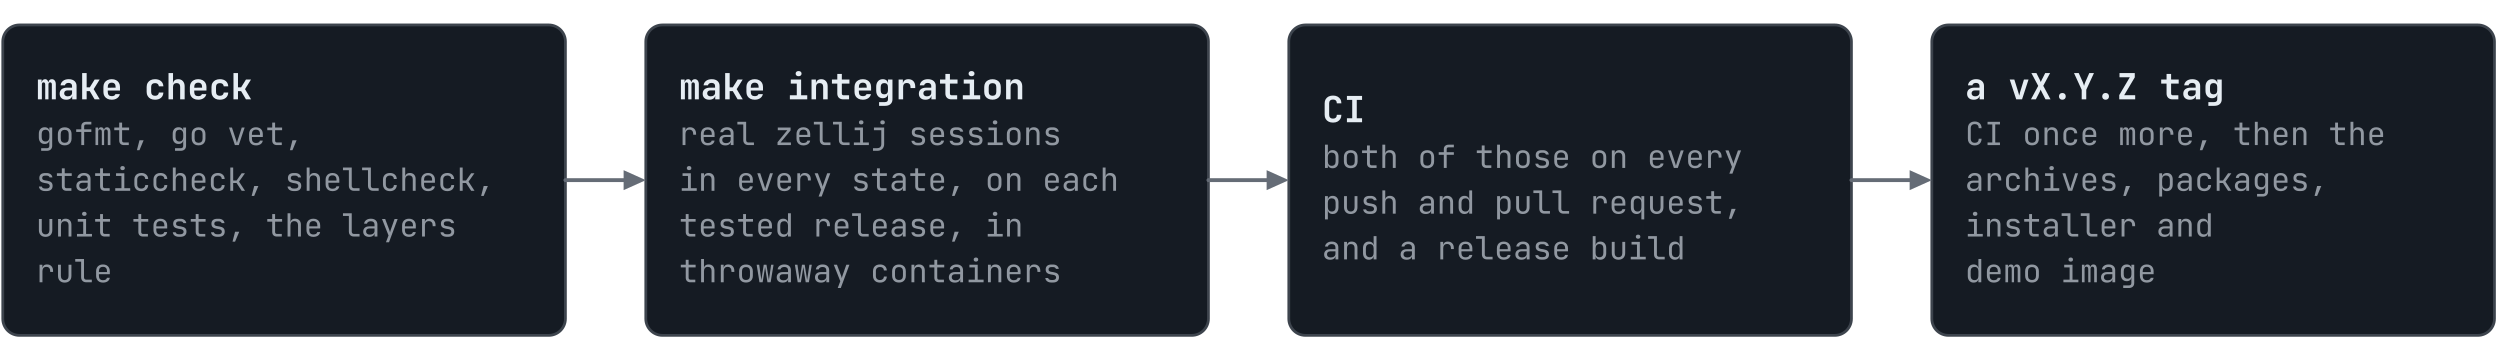
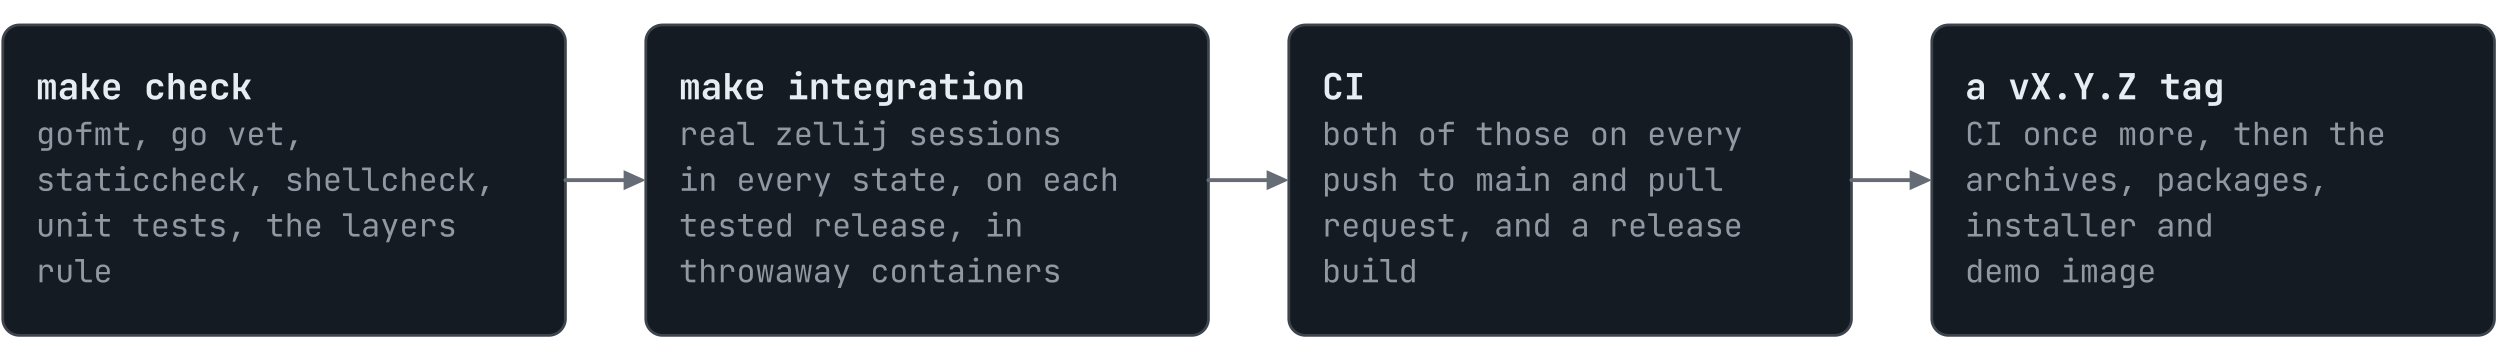
- <svg xmlns="http://www.w3.org/2000/svg" viewBox="-1 -1 902 130" width="902" height="130" role="img" aria-label="From a change to a release. make check runs gofmt, go vet, staticcheck, shellcheck, the unit tests and the layers test. make integration runs real zellij releases in throwaway containers. CI runs both on every push and pull request with a release build. A vX.Y.Z tag runs all of CI, then builds the archives, packages, checksums and the installer, and pushes the demo image.">
+ <svg xmlns="http://www.w3.org/2000/svg" viewBox="-1 -1 902 130" width="902" height="130" role="img" aria-label="From a change to a release. make check runs gofmt, go vet, staticcheck, shellcheck, the unit tests and the layers test. make integration runs real zellij releases in throwaway containers. CI runs both on every push to main and pull request, with a release build. A vX.Y.Z tag runs all of CI, then builds the archives, packages, installer and demo image.">
  <defs>
    <path id="g0" d="M52 0V-550H154V-476H175L158 -458Q158 -504 184 -532Q210 -560 251 -560Q295 -560 320 -524Q344 -488 344 -427L322 -476H356L343 -458Q343 -504 369 -532Q395 -560 438 -560Q489 -560 519 -522Q549 -484 549 -419V0H439V-414Q439 -441 427 -456Q415 -472 392 -472Q370 -472 358 -457Q345 -442 345 -414V0H255V-414Q255 -442 243 -457Q231 -472 208 -472Q185 -472 174 -457Q162 -442 162 -414V0Z" />
    <path id="g1" d="M239 10Q154 10 105 -35Q56 -80 56 -156Q56 -237 110 -281Q164 -325 263 -325H400V-372Q400 -412 374 -434Q348 -457 303 -457Q262 -457 235 -439Q208 -421 203 -390H81Q90 -468 151 -514Q212 -560 307 -560Q408 -560 466 -510Q525 -459 525 -373V0H404V-96H384L404 -123Q404 -62 359 -26Q314 10 239 10ZM280 -84Q333 -84 366 -111Q400 -138 400 -181V-248H265Q227 -248 204 -226Q181 -204 181 -168Q181 -129 208 -106Q234 -84 280 -84Z" />
    <path id="g2" d="M80 0V-730H205V-334H292L426 -550H566L400 -284L569 0H426L292 -228H205V0Z" />
    <path id="g3" d="M301 10Q231 10 179 -17Q127 -44 98 -92Q70 -141 70 -206V-344Q70 -409 98 -458Q127 -506 179 -533Q231 -560 301 -560Q370 -560 422 -533Q473 -506 502 -458Q530 -409 530 -344V-245H191V-206Q191 -148 219 -118Q247 -89 302 -89Q344 -89 370 -104Q396 -118 403 -146H526Q512 -75 450 -32Q389 10 301 10ZM409 -315V-345Q409 -402 382 -432Q355 -463 301 -463Q247 -463 219 -432Q191 -401 191 -344V-323L418 -325Z" />
    <path id="g4" d="M303 10Q233 10 180 -16Q128 -43 99 -92Q70 -140 70 -206V-344Q70 -411 99 -459Q128 -507 180 -534Q233 -560 303 -560Q407 -560 469 -506Q531 -453 534 -361H409Q406 -404 378 -428Q351 -451 303 -451Q253 -451 224 -424Q195 -396 195 -345V-206Q195 -155 224 -127Q253 -99 303 -99Q351 -99 378 -122Q406 -146 409 -189H534Q531 -97 469 -44Q407 10 303 10Z" />
    <path id="g5" d="M77 0V-730H202V-550L199 -445H233L199 -416Q199 -484 238 -522Q278 -560 347 -560Q428 -560 476 -506Q525 -452 525 -361V0H400V-348Q400 -398 374 -425Q348 -452 301 -452Q255 -452 228 -424Q202 -396 202 -344V0Z" />
    <path id="g6" d="M161 180V98H336Q378 98 398 79Q417 60 417 20V-50L419 -150H401L418 -165Q418 -105 378 -70Q338 -35 271 -35Q186 -35 137 -90Q88 -146 88 -240V-356Q88 -450 137 -505Q186 -560 271 -560Q338 -560 378 -525Q418 -490 418 -430L401 -445H418V-550H507V20Q507 94 462 137Q416 180 335 180ZM298 -113Q354 -113 386 -148Q418 -183 418 -245V-350Q418 -412 386 -447Q354 -482 298 -482Q241 -482 210 -448Q178 -414 178 -350V-245Q178 -181 210 -147Q241 -113 298 -113Z" />
    <path id="g7" d="M300 8Q234 8 186 -17Q138 -42 112 -90Q85 -137 85 -202V-348Q85 -414 112 -461Q138 -508 186 -533Q234 -558 300 -558Q366 -558 414 -533Q462 -508 488 -461Q515 -414 515 -349V-202Q515 -137 488 -90Q462 -42 414 -17Q366 8 300 8ZM300 -72Q359 -72 392 -105Q425 -138 425 -202V-348Q425 -412 392 -445Q359 -478 300 -478Q242 -478 208 -445Q175 -412 175 -348V-202Q175 -138 208 -105Q242 -72 300 -72Z" />
    <path id="g8" d="M220 0V-413H60V-495H220V-590Q220 -655 261 -692Q302 -730 374 -730H535V-648H374Q343 -648 326 -634Q310 -619 310 -590V-495H535V-413H310V0Z" />
    <path id="g9" d="M66 0V-550H145V-484H163L149 -460Q149 -506 174 -533Q198 -560 240 -560Q286 -560 311 -526Q336 -492 336 -430L309 -484H351L332 -460Q332 -506 358 -533Q383 -560 425 -560Q477 -560 506 -521Q534 -482 534 -418V0H451V-419Q451 -453 436 -472Q422 -491 394 -491Q367 -491 352 -472Q336 -454 336 -420V0H264V-419Q264 -454 248 -472Q233 -491 205 -491Q177 -491 163 -472Q149 -454 149 -420V0Z" />
    <path id="g10" d="M360 0Q289 0 250 -38Q210 -76 210 -145V-468H55V-550H210V-705H300V-550H520V-468H300V-145Q300 -82 360 -82H510V0Z" />
    <path id="g11" d="M165 160 245 -151H375L245 160Z" />
    <path id="g12" d="M239 0 55 -550H147L269 -180Q280 -147 289 -116Q298 -86 302 -69Q307 -86 316 -116Q325 -147 335 -180L454 -550H545L361 0Z" />
    <path id="g13" d="M300 10Q235 10 186 -16Q138 -42 112 -90Q85 -137 85 -200V-350Q85 -414 112 -461Q138 -508 186 -534Q235 -560 300 -560Q365 -560 414 -534Q462 -508 488 -461Q515 -414 515 -350V-253H173V-200Q173 -135 206 -100Q239 -66 300 -66Q352 -66 384 -84Q416 -103 423 -140H513Q504 -71 446 -30Q387 10 300 10ZM427 -313V-350Q427 -415 394 -450Q362 -485 300 -485Q239 -485 206 -450Q173 -415 173 -350V-321H434Z" />
    <path id="g14" d="M283 8Q227 8 186 -10Q144 -27 120 -59Q95 -91 90 -135H180Q186 -106 212 -89Q239 -72 283 -72H325Q378 -72 404 -94Q430 -115 430 -151Q430 -186 406 -206Q383 -227 337 -234L263 -246Q182 -260 142 -296Q103 -333 103 -403Q103 -477 150 -518Q197 -558 291 -558H329Q408 -558 456 -521Q504 -484 514 -421H424Q418 -447 394 -462Q370 -478 329 -478H291Q240 -478 216 -459Q193 -440 193 -402Q193 -368 213 -352Q233 -336 276 -329L350 -317Q439 -303 480 -265Q520 -227 520 -155Q520 -79 472 -36Q423 8 325 8Z" />
    <path id="g15" d="M252 10Q165 10 115 -34Q65 -79 65 -155Q65 -232 115 -276Q165 -320 250 -320H420V-375Q420 -426 390 -454Q359 -481 303 -481Q254 -481 221 -460Q188 -440 183 -405H93Q102 -476 160 -518Q218 -560 305 -560Q400 -560 455 -511Q510 -462 510 -378V0H422V-105H407L422 -120Q422 -60 376 -25Q329 10 252 10ZM274 -61Q338 -61 379 -93Q420 -125 420 -175V-253H252Q207 -253 181 -228Q155 -203 155 -160Q155 -114 186 -88Q218 -61 274 -61Z" />
    <path id="g16" d="M85 0V-82H280V-468H110V-550H370V-82H555V0ZM315 -649Q282 -649 263 -666Q244 -683 244 -712Q244 -742 263 -760Q282 -777 315 -777Q348 -777 367 -760Q386 -742 386 -712Q386 -683 367 -666Q348 -649 315 -649Z" />
    <path id="g17" d="M304 10Q238 10 188 -15Q139 -40 112 -88Q85 -135 85 -200V-350Q85 -416 112 -463Q139 -510 188 -535Q238 -560 304 -560Q399 -560 457 -509Q515 -458 518 -370H428Q425 -423 392 -452Q360 -480 304 -480Q245 -480 210 -446Q175 -413 175 -351V-200Q175 -138 210 -104Q245 -70 304 -70Q360 -70 392 -99Q425 -128 428 -180H518Q515 -92 457 -41Q399 10 304 10Z" />
    <path id="g18" d="M92 0V-730H182V-550V-445H201L182 -424Q182 -489 221 -524Q260 -560 329 -560Q412 -560 461 -509Q510 -458 510 -370V0H420V-360Q420 -419 388 -452Q357 -484 303 -484Q247 -484 214 -449Q182 -414 182 -350V0Z" />
    <path id="g19" d="M95 0V-730H185V-323H291L451 -550H554L369 -288L557 0H452L292 -245H185V0Z" />
    <path id="g20" d="M375 0Q327 0 291 -19Q255 -38 235 -73Q215 -108 215 -155V-648H30V-730H305V-155Q305 -121 324 -102Q343 -82 375 -82H550V0Z" />
    <path id="g21" d="M299 10Q204 10 147 -46Q90 -103 90 -200V-550H180V-200Q180 -138 212 -104Q244 -69 299 -69Q355 -69 388 -104Q420 -138 420 -200V-550H510V-200Q510 -103 452 -46Q394 10 299 10Z" />
    <path id="g22" d="M92 0V-550H182V-445H201L182 -424Q182 -489 221 -524Q260 -560 329 -560Q412 -560 461 -509Q510 -458 510 -370V0H420V-360Q420 -419 388 -450Q357 -482 303 -482Q247 -482 214 -448Q182 -414 182 -350V0Z" />
    <path id="g23" d="M178 180 259 -34 55 -550H155L283 -210Q290 -193 296 -170Q302 -146 306 -130Q310 -146 316 -170Q322 -193 328 -210L448 -550H545L274 180Z" />
    <path id="g24" d="M111 0V-550H199V-445H220L191 -380Q191 -469 230 -514Q268 -560 344 -560Q431 -560 482 -506Q534 -451 534 -358V-325H444V-350Q444 -415 412 -450Q381 -484 323 -484Q266 -484 234 -449Q201 -414 201 -350V0Z" />
    <path id="g25" d="M76 0V-114H268V-437H101V-550H388V-114H558V0ZM318 -642Q280 -642 258 -662Q236 -681 236 -714Q236 -747 258 -766Q280 -786 318 -786Q356 -786 378 -766Q400 -747 400 -714Q400 -681 378 -662Q356 -642 318 -642Z" />
    <path id="g26" d="M77 0V-550H199V-445H233L199 -416Q199 -484 238 -522Q278 -560 347 -560Q428 -560 476 -506Q525 -452 525 -361V0H400V-348Q400 -398 374 -425Q348 -452 301 -452Q255 -452 228 -424Q202 -396 202 -344V0Z" />
    <path id="g27" d="M360 0Q281 0 236 -44Q192 -88 192 -165V-437H43V-550H192V-705H318V-550H529V-437H318V-165Q318 -113 369 -113H519V0Z" />
    <path id="g28" d="M152 180V76H315Q357 76 378 56Q399 35 399 -3V-44L401 -147H374L401 -174Q401 -107 362 -70Q322 -32 255 -32Q171 -32 122 -89Q72 -146 72 -243V-350Q72 -446 122 -503Q171 -560 255 -560Q322 -560 362 -522Q401 -485 401 -418L374 -445H401L398 -550H523V0Q523 83 468 132Q413 180 317 180ZM297 -140Q345 -140 372 -168Q398 -197 398 -248V-344Q398 -395 372 -424Q345 -452 297 -452Q249 -452 223 -424Q197 -396 197 -344V-248Q197 -196 223 -168Q249 -140 297 -140Z" />
    <path id="g29" d="M94 0V-550H212V-445H243L206 -381Q206 -470 246 -515Q286 -560 364 -560Q453 -560 504 -505Q555 -450 555 -353V-313H424V-344Q424 -397 396 -426Q369 -455 321 -455Q272 -455 246 -426Q219 -397 219 -344V0Z" />
    <path id="g30" d="M300 9Q230 9 178 -18Q127 -44 98 -92Q70 -141 70 -207V-343Q70 -409 98 -458Q127 -506 178 -532Q230 -559 300 -559Q371 -559 422 -532Q473 -506 502 -458Q530 -409 530 -344V-207Q530 -141 502 -92Q473 -44 422 -18Q371 9 300 9ZM300 -100Q350 -100 378 -128Q405 -155 405 -207V-343Q405 -396 378 -423Q350 -450 300 -450Q251 -450 223 -423Q195 -396 195 -343V-207Q195 -155 223 -128Q251 -100 300 -100Z" />
    <path id="g31" d="M90 0V-90L398 -468H98V-550H499V-460L185 -82H510V0Z" />
    <path id="g32" d="M85 180V97H214Q276 97 310 64Q345 30 345 -31V-468H115V-550H435V-31Q435 66 375 123Q315 180 214 180ZM385 -649Q352 -649 333 -666Q314 -683 314 -712Q314 -742 333 -760Q352 -777 385 -777Q418 -777 437 -760Q456 -742 456 -712Q456 -683 437 -666Q418 -649 385 -649Z" />
    <path id="g33" d="M268 10Q186 10 136 -45Q85 -100 85 -194V-355Q85 -450 135 -505Q185 -560 268 -560Q336 -560 377 -523Q418 -486 418 -424L400 -445H420L418 -570V-730H508V0H418V-105H400L418 -126Q418 -63 377 -26Q336 10 268 10ZM298 -68Q354 -68 386 -103Q418 -138 418 -200V-350Q418 -412 386 -447Q354 -482 298 -482Q241 -482 208 -448Q175 -414 175 -350V-200Q175 -136 208 -102Q241 -68 298 -68Z" />
    <path id="g34" d="M123 0 35 -550H115L170 -160Q173 -138 176 -112Q180 -87 182 -70Q184 -87 188 -112Q193 -138 196 -160L257 -550H343L404 -160Q407 -138 412 -112Q416 -87 418 -70Q420 -87 424 -112Q429 -138 432 -160L489 -550H565L473 0H374L315 -380Q311 -408 306 -436Q301 -464 299 -480Q297 -464 293 -436Q289 -408 284 -380L222 0Z" />
    <path id="g35" d="M304 10Q234 10 182 -16Q129 -43 100 -92Q72 -140 72 -206V-524Q72 -591 100 -639Q129 -687 182 -714Q234 -740 304 -740Q375 -740 426 -714Q478 -687 507 -639Q536 -591 536 -524H410Q410 -576 382 -603Q355 -630 304 -630Q253 -630 225 -603Q197 -576 197 -525V-206Q197 -155 225 -128Q253 -100 304 -100Q355 -100 382 -128Q410 -155 410 -206H536Q536 -141 507 -92Q478 -43 426 -16Q375 10 304 10Z" />
    <path id="g36" d="M90 0V-110H237V-620H90V-730H510V-620H363V-110H510V0Z" />
    <path id="g37" d="M332 10Q264 10 223 -26Q182 -63 182 -126L200 -105H182V0H92V-730H182V-570L180 -445H200L182 -424Q182 -486 224 -523Q265 -560 332 -560Q415 -560 465 -505Q515 -450 515 -355V-194Q515 -100 465 -45Q415 10 332 10ZM302 -68Q359 -68 392 -102Q425 -136 425 -200V-350Q425 -414 392 -448Q359 -482 302 -482Q247 -482 214 -447Q182 -412 182 -350V-200Q182 -138 214 -103Q247 -68 302 -68Z" />
    <path id="g38" d="M92 180V-550H182V-445H200L182 -424Q182 -487 224 -524Q265 -560 333 -560Q416 -560 466 -506Q515 -451 515 -356V-195Q515 -132 492 -86Q470 -40 430 -15Q389 10 333 10Q266 10 224 -27Q182 -64 182 -126L200 -105H180L182 20V180ZM303 -68Q360 -68 392 -102Q425 -136 425 -200V-350Q425 -414 392 -448Q360 -482 303 -482Q248 -482 215 -447Q182 -412 182 -350V-200Q182 -138 215 -103Q248 -68 303 -68Z" />
    <path id="g39" d="M418 180V20L420 -105H400L418 -126Q418 -64 377 -27Q336 10 268 10Q185 10 136 -45Q88 -100 88 -195V-356Q88 -451 137 -506Q186 -560 268 -560Q336 -560 377 -524Q418 -487 418 -424L400 -445H418V-550H508V180ZM298 -68Q354 -68 386 -103Q418 -138 418 -200V-350Q418 -412 386 -447Q354 -482 298 -482Q241 -482 210 -448Q178 -414 178 -350V-200Q178 -136 210 -102Q241 -68 298 -68Z" />
    <path id="g40" d="M220 0 39 -550H167L272 -216Q281 -186 290 -154Q298 -122 302 -103Q307 -122 315 -154Q323 -186 331 -215L434 -550H561L381 0Z" />
    <path id="g41" d="M28 0 230 -374 40 -730H180L272 -547Q282 -527 290 -508Q298 -490 302 -480Q305 -490 313 -508Q321 -527 331 -547L424 -730H560L370 -377L572 0H432L329 -202Q319 -222 310 -241Q302 -260 298 -271Q294 -260 286 -241Q278 -222 268 -202L164 0Z" />
    <path id="g42" d="M300 10Q257 10 232 -15Q206 -40 206 -83Q206 -126 232 -152Q257 -177 300 -177Q343 -177 368 -152Q394 -126 394 -83Q394 -40 368 -15Q343 10 300 10Z" />
    <path id="g43" d="M237 0V-265L23 -730H154L268 -477Q281 -447 290 -418Q299 -389 302 -373Q306 -389 314 -418Q323 -447 336 -477L447 -730H577L363 -265V0Z" />
    <path id="g44" d="M79 0V-119L372 -614H86V-730H510V-611L216 -116H521V0Z" />
    <path id="g45" d="M304 10Q238 10 190 -15Q141 -40 114 -88Q88 -135 88 -200V-530Q88 -596 114 -643Q141 -690 190 -715Q238 -740 304 -740Q370 -740 418 -714Q466 -689 492 -642Q518 -595 518 -530H428Q428 -592 396 -626Q363 -659 304 -659Q245 -659 212 -626Q178 -593 178 -531V-200Q178 -138 212 -104Q245 -71 304 -71Q363 -71 396 -104Q428 -138 428 -200H518Q518 -136 492 -88Q466 -41 418 -16Q370 10 304 10Z" />
    <path id="g46" d="M105 0V-82H254V-648H105V-730H495V-648H346V-82H495V0Z" />
  </defs>
  <rect x="0" y="8" width="203" height="112" rx="6" fill="#151b23" stroke="#3d444d" stroke-width="1" />
  <g transform="scale(0.013)" fill="#e6edf3">
    <use href="#g0" x="923.1" y="2680.8" />
    <use href="#g1" x="1523.1" y="2680.8" />
    <use href="#g2" x="2123.1" y="2680.8" />
    <use href="#g3" x="2723.1" y="2680.8" />
    <use href="#g4" x="3923.1" y="2680.8" />
    <use href="#g5" x="4523.1" y="2680.8" />
    <use href="#g3" x="5123.1" y="2680.8" />
    <use href="#g4" x="5723.1" y="2680.8" />
    <use href="#g2" x="6323.1" y="2680.8" />
  </g>
  <g transform="scale(0.0115)" fill="#9198a1">
    <use href="#g6" x="1043.5" y="4465.2" />
    <use href="#g7" x="1643.5" y="4465.2" />
    <use href="#g8" x="2243.5" y="4465.2" />
    <use href="#g9" x="2843.5" y="4465.2" />
    <use href="#g10" x="3443.5" y="4465.2" />
    <use href="#g11" x="4043.5" y="4465.2" />
    <use href="#g6" x="5243.5" y="4465.2" />
    <use href="#g7" x="5843.5" y="4465.2" />
    <use href="#g12" x="7043.5" y="4465.2" />
    <use href="#g13" x="7643.5" y="4465.2" />
    <use href="#g10" x="8243.5" y="4465.2" />
    <use href="#g11" x="8843.5" y="4465.2" />
  </g>
  <g transform="scale(0.0115)" fill="#9198a1">
    <use href="#g14" x="1043.5" y="5900.0" />
    <use href="#g10" x="1643.5" y="5900.0" />
    <use href="#g15" x="2243.5" y="5900.0" />
    <use href="#g10" x="2843.5" y="5900.0" />
    <use href="#g16" x="3443.5" y="5900.0" />
    <use href="#g17" x="4043.5" y="5900.0" />
    <use href="#g17" x="4643.5" y="5900.0" />
    <use href="#g18" x="5243.5" y="5900.0" />
    <use href="#g13" x="5843.5" y="5900.0" />
    <use href="#g17" x="6443.5" y="5900.0" />
    <use href="#g19" x="7043.5" y="5900.0" />
    <use href="#g11" x="7643.5" y="5900.0" />
    <use href="#g14" x="8843.5" y="5900.0" />
    <use href="#g18" x="9443.5" y="5900.0" />
    <use href="#g13" x="10043.5" y="5900.0" />
    <use href="#g20" x="10643.5" y="5900.0" />
    <use href="#g20" x="11243.5" y="5900.0" />
    <use href="#g17" x="11843.5" y="5900.0" />
    <use href="#g18" x="12443.5" y="5900.0" />
    <use href="#g13" x="13043.5" y="5900.0" />
    <use href="#g17" x="13643.5" y="5900.0" />
    <use href="#g19" x="14243.5" y="5900.0" />
    <use href="#g11" x="14843.5" y="5900.0" />
  </g>
  <g transform="scale(0.0115)" fill="#9198a1">
    <use href="#g21" x="1043.5" y="7334.8" />
    <use href="#g22" x="1643.5" y="7334.8" />
    <use href="#g16" x="2243.5" y="7334.8" />
    <use href="#g10" x="2843.5" y="7334.8" />
    <use href="#g10" x="4043.5" y="7334.8" />
    <use href="#g13" x="4643.5" y="7334.8" />
    <use href="#g14" x="5243.5" y="7334.8" />
    <use href="#g10" x="5843.5" y="7334.8" />
    <use href="#g14" x="6443.5" y="7334.8" />
    <use href="#g11" x="7043.5" y="7334.8" />
    <use href="#g10" x="8243.5" y="7334.8" />
    <use href="#g18" x="8843.5" y="7334.8" />
    <use href="#g13" x="9443.5" y="7334.8" />
    <use href="#g20" x="10643.5" y="7334.8" />
    <use href="#g15" x="11243.5" y="7334.8" />
    <use href="#g23" x="11843.5" y="7334.8" />
    <use href="#g13" x="12443.5" y="7334.8" />
    <use href="#g24" x="13043.5" y="7334.8" />
    <use href="#g14" x="13643.5" y="7334.8" />
  </g>
  <g transform="scale(0.0115)" fill="#9198a1">
    <use href="#g24" x="1043.5" y="8769.6" />
    <use href="#g21" x="1643.5" y="8769.6" />
    <use href="#g20" x="2243.5" y="8769.6" />
    <use href="#g13" x="2843.5" y="8769.6" />
  </g>
  <rect x="232" y="8" width="203" height="112" rx="6" fill="#151b23" stroke="#3d444d" stroke-width="1" />
  <g transform="scale(0.013)" fill="#e6edf3">
    <use href="#g0" x="18769.2" y="2680.8" />
    <use href="#g1" x="19369.2" y="2680.8" />
    <use href="#g2" x="19969.2" y="2680.8" />
    <use href="#g3" x="20569.2" y="2680.8" />
    <use href="#g25" x="21769.2" y="2680.8" />
    <use href="#g26" x="22369.2" y="2680.8" />
    <use href="#g27" x="22969.2" y="2680.8" />
    <use href="#g3" x="23569.2" y="2680.8" />
    <use href="#g28" x="24169.2" y="2680.8" />
    <use href="#g29" x="24769.2" y="2680.8" />
    <use href="#g1" x="25369.2" y="2680.8" />
    <use href="#g27" x="25969.2" y="2680.8" />
    <use href="#g25" x="26569.2" y="2680.8" />
    <use href="#g30" x="27169.2" y="2680.8" />
    <use href="#g26" x="27769.2" y="2680.8" />
  </g>
  <g transform="scale(0.0115)" fill="#9198a1">
    <use href="#g24" x="21217.4" y="4465.2" />
    <use href="#g13" x="21817.4" y="4465.2" />
    <use href="#g15" x="22417.4" y="4465.2" />
    <use href="#g20" x="23017.4" y="4465.2" />
    <use href="#g31" x="24217.4" y="4465.2" />
    <use href="#g13" x="24817.4" y="4465.2" />
    <use href="#g20" x="25417.4" y="4465.2" />
    <use href="#g20" x="26017.4" y="4465.2" />
    <use href="#g16" x="26617.4" y="4465.2" />
    <use href="#g32" x="27217.4" y="4465.2" />
    <use href="#g14" x="28417.4" y="4465.2" />
    <use href="#g13" x="29017.4" y="4465.2" />
    <use href="#g14" x="29617.4" y="4465.2" />
    <use href="#g14" x="30217.4" y="4465.2" />
    <use href="#g16" x="30817.4" y="4465.2" />
    <use href="#g7" x="31417.4" y="4465.2" />
    <use href="#g22" x="32017.4" y="4465.2" />
    <use href="#g14" x="32617.4" y="4465.2" />
  </g>
  <g transform="scale(0.0115)" fill="#9198a1">
    <use href="#g16" x="21217.4" y="5900.0" />
    <use href="#g22" x="21817.4" y="5900.0" />
    <use href="#g13" x="23017.4" y="5900.0" />
    <use href="#g12" x="23617.4" y="5900.0" />
    <use href="#g13" x="24217.4" y="5900.0" />
    <use href="#g24" x="24817.4" y="5900.0" />
    <use href="#g23" x="25417.4" y="5900.0" />
    <use href="#g14" x="26617.4" y="5900.0" />
    <use href="#g10" x="27217.4" y="5900.0" />
    <use href="#g15" x="27817.4" y="5900.0" />
    <use href="#g10" x="28417.4" y="5900.0" />
    <use href="#g13" x="29017.4" y="5900.0" />
    <use href="#g11" x="29617.4" y="5900.0" />
    <use href="#g7" x="30817.4" y="5900.0" />
    <use href="#g22" x="31417.4" y="5900.0" />
    <use href="#g13" x="32617.4" y="5900.0" />
    <use href="#g15" x="33217.4" y="5900.0" />
    <use href="#g17" x="33817.4" y="5900.0" />
    <use href="#g18" x="34417.4" y="5900.0" />
  </g>
  <g transform="scale(0.0115)" fill="#9198a1">
    <use href="#g10" x="21217.4" y="7334.8" />
    <use href="#g13" x="21817.4" y="7334.8" />
    <use href="#g14" x="22417.4" y="7334.8" />
    <use href="#g10" x="23017.4" y="7334.8" />
    <use href="#g13" x="23617.4" y="7334.8" />
    <use href="#g33" x="24217.4" y="7334.8" />
    <use href="#g24" x="25417.4" y="7334.8" />
    <use href="#g13" x="26017.4" y="7334.8" />
    <use href="#g20" x="26617.4" y="7334.8" />
    <use href="#g13" x="27217.4" y="7334.8" />
    <use href="#g15" x="27817.4" y="7334.8" />
    <use href="#g14" x="28417.4" y="7334.8" />
    <use href="#g13" x="29017.4" y="7334.8" />
    <use href="#g11" x="29617.4" y="7334.8" />
    <use href="#g16" x="30817.4" y="7334.8" />
    <use href="#g22" x="31417.4" y="7334.8" />
  </g>
  <g transform="scale(0.0115)" fill="#9198a1">
    <use href="#g10" x="21217.4" y="8769.6" />
    <use href="#g18" x="21817.4" y="8769.6" />
    <use href="#g24" x="22417.4" y="8769.6" />
    <use href="#g7" x="23017.4" y="8769.6" />
    <use href="#g34" x="23617.4" y="8769.6" />
    <use href="#g15" x="24217.4" y="8769.6" />
    <use href="#g34" x="24817.4" y="8769.6" />
    <use href="#g15" x="25417.4" y="8769.6" />
    <use href="#g23" x="26017.4" y="8769.6" />
    <use href="#g17" x="27217.4" y="8769.6" />
    <use href="#g7" x="27817.4" y="8769.6" />
    <use href="#g22" x="28417.4" y="8769.6" />
    <use href="#g10" x="29017.4" y="8769.6" />
    <use href="#g15" x="29617.4" y="8769.6" />
    <use href="#g16" x="30217.4" y="8769.6" />
    <use href="#g22" x="30817.4" y="8769.6" />
    <use href="#g13" x="31417.4" y="8769.6" />
    <use href="#g24" x="32017.4" y="8769.6" />
    <use href="#g14" x="32617.4" y="8769.6" />
  </g>
  <path d="M203,64.0 L225.0,64.0" fill="none" stroke="#656c76" stroke-width="1.4" stroke-linejoin="round" stroke-linecap="round" />
  <path d="M232,64.0 L224.0,67.6 L224.0,60.4 Z" fill="#656c76" />
  <rect x="464" y="8" width="203" height="112" rx="6" fill="#151b23" stroke="#3d444d" stroke-width="1" />
  <g transform="scale(0.013)" fill="#e6edf3">
-     <use href="#g35" x="36615.4" y="3315.4" />
-     <use href="#g36" x="37215.4" y="3315.4" />
-   </g>
-   <g transform="scale(0.0115)" fill="#9198a1">
-     <use href="#g37" x="41391.3" y="5182.6" />
-     <use href="#g7" x="41991.3" y="5182.6" />
-     <use href="#g10" x="42591.3" y="5182.6" />
-     <use href="#g18" x="43191.3" y="5182.6" />
-     <use href="#g7" x="44391.3" y="5182.6" />
-     <use href="#g8" x="44991.3" y="5182.6" />
-     <use href="#g10" x="46191.3" y="5182.6" />
-     <use href="#g18" x="46791.3" y="5182.6" />
-     <use href="#g7" x="47391.3" y="5182.6" />
-     <use href="#g14" x="47991.3" y="5182.6" />
-     <use href="#g13" x="48591.3" y="5182.6" />
-     <use href="#g7" x="49791.3" y="5182.6" />
-     <use href="#g22" x="50391.3" y="5182.6" />
-     <use href="#g13" x="51591.3" y="5182.6" />
-     <use href="#g12" x="52191.3" y="5182.6" />
-     <use href="#g13" x="52791.3" y="5182.6" />
-     <use href="#g24" x="53391.3" y="5182.6" />
-     <use href="#g23" x="53991.3" y="5182.6" />
-   </g>
-   <g transform="scale(0.0115)" fill="#9198a1">
-     <use href="#g38" x="41391.3" y="6617.4" />
-     <use href="#g21" x="41991.3" y="6617.4" />
-     <use href="#g14" x="42591.3" y="6617.4" />
-     <use href="#g18" x="43191.3" y="6617.4" />
-     <use href="#g15" x="44391.3" y="6617.4" />
-     <use href="#g22" x="44991.3" y="6617.4" />
-     <use href="#g33" x="45591.3" y="6617.4" />
-     <use href="#g38" x="46791.3" y="6617.4" />
-     <use href="#g21" x="47391.3" y="6617.4" />
-     <use href="#g20" x="47991.3" y="6617.4" />
-     <use href="#g20" x="48591.3" y="6617.4" />
-     <use href="#g24" x="49791.3" y="6617.4" />
-     <use href="#g13" x="50391.3" y="6617.4" />
-     <use href="#g39" x="50991.3" y="6617.4" />
-     <use href="#g21" x="51591.3" y="6617.4" />
-     <use href="#g13" x="52191.3" y="6617.4" />
-     <use href="#g14" x="52791.3" y="6617.4" />
-     <use href="#g10" x="53391.3" y="6617.4" />
-     <use href="#g11" x="53991.3" y="6617.4" />
-   </g>
-   <g transform="scale(0.0115)" fill="#9198a1">
-     <use href="#g15" x="41391.3" y="8052.2" />
-     <use href="#g22" x="41991.3" y="8052.2" />
-     <use href="#g33" x="42591.3" y="8052.2" />
-     <use href="#g15" x="43791.3" y="8052.2" />
-     <use href="#g24" x="44991.3" y="8052.2" />
-     <use href="#g13" x="45591.3" y="8052.2" />
-     <use href="#g20" x="46191.3" y="8052.2" />
-     <use href="#g13" x="46791.3" y="8052.2" />
-     <use href="#g15" x="47391.3" y="8052.2" />
-     <use href="#g14" x="47991.3" y="8052.2" />
-     <use href="#g13" x="48591.3" y="8052.2" />
-     <use href="#g37" x="49791.3" y="8052.2" />
-     <use href="#g21" x="50391.3" y="8052.2" />
-     <use href="#g16" x="50991.3" y="8052.2" />
-     <use href="#g20" x="51591.3" y="8052.2" />
-     <use href="#g33" x="52191.3" y="8052.2" />
+     <use href="#g35" x="36615.4" y="2680.8" />
+     <use href="#g36" x="37215.4" y="2680.8" />
+   </g>
+   <g transform="scale(0.0115)" fill="#9198a1">
+     <use href="#g37" x="41391.3" y="4465.2" />
+     <use href="#g7" x="41991.3" y="4465.2" />
+     <use href="#g10" x="42591.3" y="4465.2" />
+     <use href="#g18" x="43191.3" y="4465.2" />
+     <use href="#g7" x="44391.3" y="4465.2" />
+     <use href="#g8" x="44991.3" y="4465.2" />
+     <use href="#g10" x="46191.3" y="4465.2" />
+     <use href="#g18" x="46791.3" y="4465.2" />
+     <use href="#g7" x="47391.3" y="4465.2" />
+     <use href="#g14" x="47991.3" y="4465.2" />
+     <use href="#g13" x="48591.3" y="4465.2" />
+     <use href="#g7" x="49791.3" y="4465.2" />
+     <use href="#g22" x="50391.3" y="4465.2" />
+     <use href="#g13" x="51591.3" y="4465.2" />
+     <use href="#g12" x="52191.3" y="4465.2" />
+     <use href="#g13" x="52791.3" y="4465.2" />
+     <use href="#g24" x="53391.3" y="4465.2" />
+     <use href="#g23" x="53991.3" y="4465.2" />
+   </g>
+   <g transform="scale(0.0115)" fill="#9198a1">
+     <use href="#g38" x="41391.3" y="5900.0" />
+     <use href="#g21" x="41991.3" y="5900.0" />
+     <use href="#g14" x="42591.3" y="5900.0" />
+     <use href="#g18" x="43191.3" y="5900.0" />
+     <use href="#g10" x="44391.3" y="5900.0" />
+     <use href="#g7" x="44991.3" y="5900.0" />
+     <use href="#g9" x="46191.3" y="5900.0" />
+     <use href="#g15" x="46791.3" y="5900.0" />
+     <use href="#g16" x="47391.3" y="5900.0" />
+     <use href="#g22" x="47991.3" y="5900.0" />
+     <use href="#g15" x="49191.3" y="5900.0" />
+     <use href="#g22" x="49791.3" y="5900.0" />
+     <use href="#g33" x="50391.3" y="5900.0" />
+     <use href="#g38" x="51591.3" y="5900.0" />
+     <use href="#g21" x="52191.3" y="5900.0" />
+     <use href="#g20" x="52791.3" y="5900.0" />
+     <use href="#g20" x="53391.3" y="5900.0" />
+   </g>
+   <g transform="scale(0.0115)" fill="#9198a1">
+     <use href="#g24" x="41391.3" y="7334.8" />
+     <use href="#g13" x="41991.3" y="7334.8" />
+     <use href="#g39" x="42591.3" y="7334.8" />
+     <use href="#g21" x="43191.3" y="7334.8" />
+     <use href="#g13" x="43791.3" y="7334.8" />
+     <use href="#g14" x="44391.3" y="7334.8" />
+     <use href="#g10" x="44991.3" y="7334.8" />
+     <use href="#g11" x="45591.3" y="7334.8" />
+     <use href="#g15" x="46791.3" y="7334.8" />
+     <use href="#g22" x="47391.3" y="7334.8" />
+     <use href="#g33" x="47991.3" y="7334.8" />
+     <use href="#g15" x="49191.3" y="7334.8" />
+     <use href="#g24" x="50391.3" y="7334.8" />
+     <use href="#g13" x="50991.3" y="7334.8" />
+     <use href="#g20" x="51591.3" y="7334.8" />
+     <use href="#g13" x="52191.3" y="7334.8" />
+     <use href="#g15" x="52791.3" y="7334.8" />
+     <use href="#g14" x="53391.3" y="7334.8" />
+     <use href="#g13" x="53991.3" y="7334.8" />
+   </g>
+   <g transform="scale(0.0115)" fill="#9198a1">
+     <use href="#g37" x="41391.3" y="8769.6" />
+     <use href="#g21" x="41991.3" y="8769.6" />
+     <use href="#g16" x="42591.3" y="8769.6" />
+     <use href="#g20" x="43191.3" y="8769.6" />
+     <use href="#g33" x="43791.3" y="8769.6" />
  </g>
  <path d="M435,64.0 L457.0,64.0" fill="none" stroke="#656c76" stroke-width="1.4" stroke-linejoin="round" stroke-linecap="round" />
  <path d="M464,64.0 L456.0,67.6 L456.0,60.4 Z" fill="#656c76" />
  <rect x="696" y="8" width="203" height="112" rx="6" fill="#151b23" stroke="#3d444d" stroke-width="1" />
  <g transform="scale(0.013)" fill="#e6edf3">
    <use href="#g1" x="54461.5" y="2680.8" />
    <use href="#g40" x="55661.5" y="2680.8" />
    <use href="#g41" x="56261.5" y="2680.8" />
    <use href="#g42" x="56861.5" y="2680.8" />
    <use href="#g43" x="57461.5" y="2680.8" />
    <use href="#g42" x="58061.5" y="2680.8" />
    <use href="#g44" x="58661.5" y="2680.8" />
    <use href="#g27" x="59861.5" y="2680.8" />
    <use href="#g1" x="60461.5" y="2680.8" />
    <use href="#g28" x="61061.5" y="2680.8" />
  </g>
  <g transform="scale(0.0115)" fill="#9198a1">
    <use href="#g45" x="61565.2" y="4465.2" />
    <use href="#g46" x="62165.2" y="4465.2" />
    <use href="#g7" x="63365.2" y="4465.2" />
    <use href="#g22" x="63965.2" y="4465.2" />
    <use href="#g17" x="64565.2" y="4465.2" />
    <use href="#g13" x="65165.2" y="4465.2" />
    <use href="#g9" x="66365.2" y="4465.2" />
    <use href="#g7" x="66965.2" y="4465.2" />
    <use href="#g24" x="67565.2" y="4465.2" />
    <use href="#g13" x="68165.2" y="4465.2" />
    <use href="#g11" x="68765.2" y="4465.2" />
    <use href="#g10" x="69965.2" y="4465.2" />
    <use href="#g18" x="70565.2" y="4465.2" />
    <use href="#g13" x="71165.2" y="4465.2" />
    <use href="#g22" x="71765.2" y="4465.2" />
    <use href="#g10" x="72965.2" y="4465.2" />
    <use href="#g18" x="73565.2" y="4465.2" />
    <use href="#g13" x="74165.2" y="4465.2" />
  </g>
  <g transform="scale(0.0115)" fill="#9198a1">
    <use href="#g15" x="61565.2" y="5900.0" />
    <use href="#g24" x="62165.2" y="5900.0" />
    <use href="#g17" x="62765.2" y="5900.0" />
    <use href="#g18" x="63365.2" y="5900.0" />
    <use href="#g16" x="63965.2" y="5900.0" />
    <use href="#g12" x="64565.2" y="5900.0" />
    <use href="#g13" x="65165.2" y="5900.0" />
    <use href="#g14" x="65765.2" y="5900.0" />
    <use href="#g11" x="66365.2" y="5900.0" />
    <use href="#g38" x="67565.2" y="5900.0" />
    <use href="#g15" x="68165.2" y="5900.0" />
    <use href="#g17" x="68765.2" y="5900.0" />
    <use href="#g19" x="69365.2" y="5900.0" />
    <use href="#g15" x="69965.2" y="5900.0" />
    <use href="#g6" x="70565.2" y="5900.0" />
    <use href="#g13" x="71165.2" y="5900.0" />
    <use href="#g14" x="71765.2" y="5900.0" />
    <use href="#g11" x="72365.2" y="5900.0" />
  </g>
  <g transform="scale(0.0115)" fill="#9198a1">
    <use href="#g16" x="61565.2" y="7334.8" />
    <use href="#g22" x="62165.2" y="7334.8" />
    <use href="#g14" x="62765.2" y="7334.8" />
    <use href="#g10" x="63365.2" y="7334.8" />
    <use href="#g15" x="63965.2" y="7334.8" />
    <use href="#g20" x="64565.2" y="7334.8" />
    <use href="#g20" x="65165.2" y="7334.8" />
    <use href="#g13" x="65765.2" y="7334.8" />
    <use href="#g24" x="66365.2" y="7334.8" />
    <use href="#g15" x="67565.2" y="7334.8" />
    <use href="#g22" x="68165.2" y="7334.8" />
    <use href="#g33" x="68765.2" y="7334.8" />
  </g>
  <g transform="scale(0.0115)" fill="#9198a1">
    <use href="#g33" x="61565.2" y="8769.6" />
    <use href="#g13" x="62165.2" y="8769.6" />
    <use href="#g9" x="62765.2" y="8769.6" />
    <use href="#g7" x="63365.2" y="8769.6" />
    <use href="#g16" x="64565.2" y="8769.6" />
    <use href="#g9" x="65165.2" y="8769.6" />
    <use href="#g15" x="65765.2" y="8769.6" />
    <use href="#g6" x="66365.2" y="8769.6" />
    <use href="#g13" x="66965.2" y="8769.6" />
  </g>
  <path d="M667,64.0 L689.0,64.0" fill="none" stroke="#656c76" stroke-width="1.4" stroke-linejoin="round" stroke-linecap="round" />
  <path d="M696,64.0 L688.0,67.6 L688.0,60.4 Z" fill="#656c76" />
</svg>
